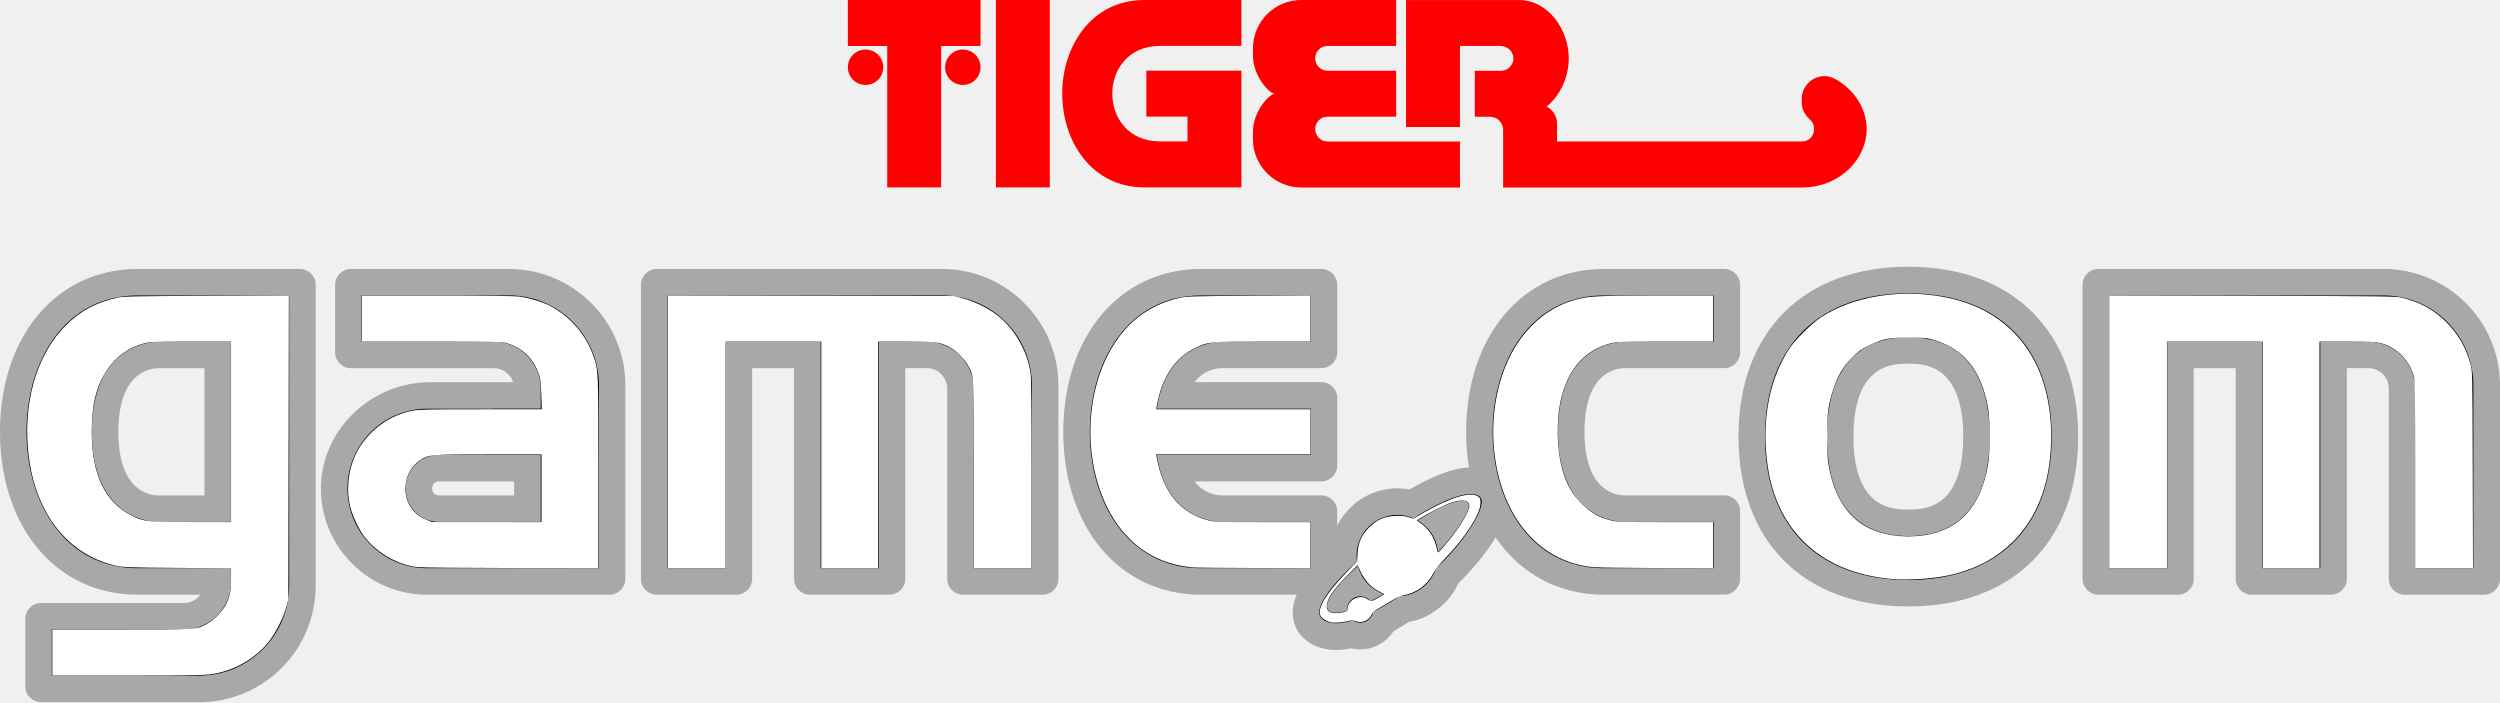
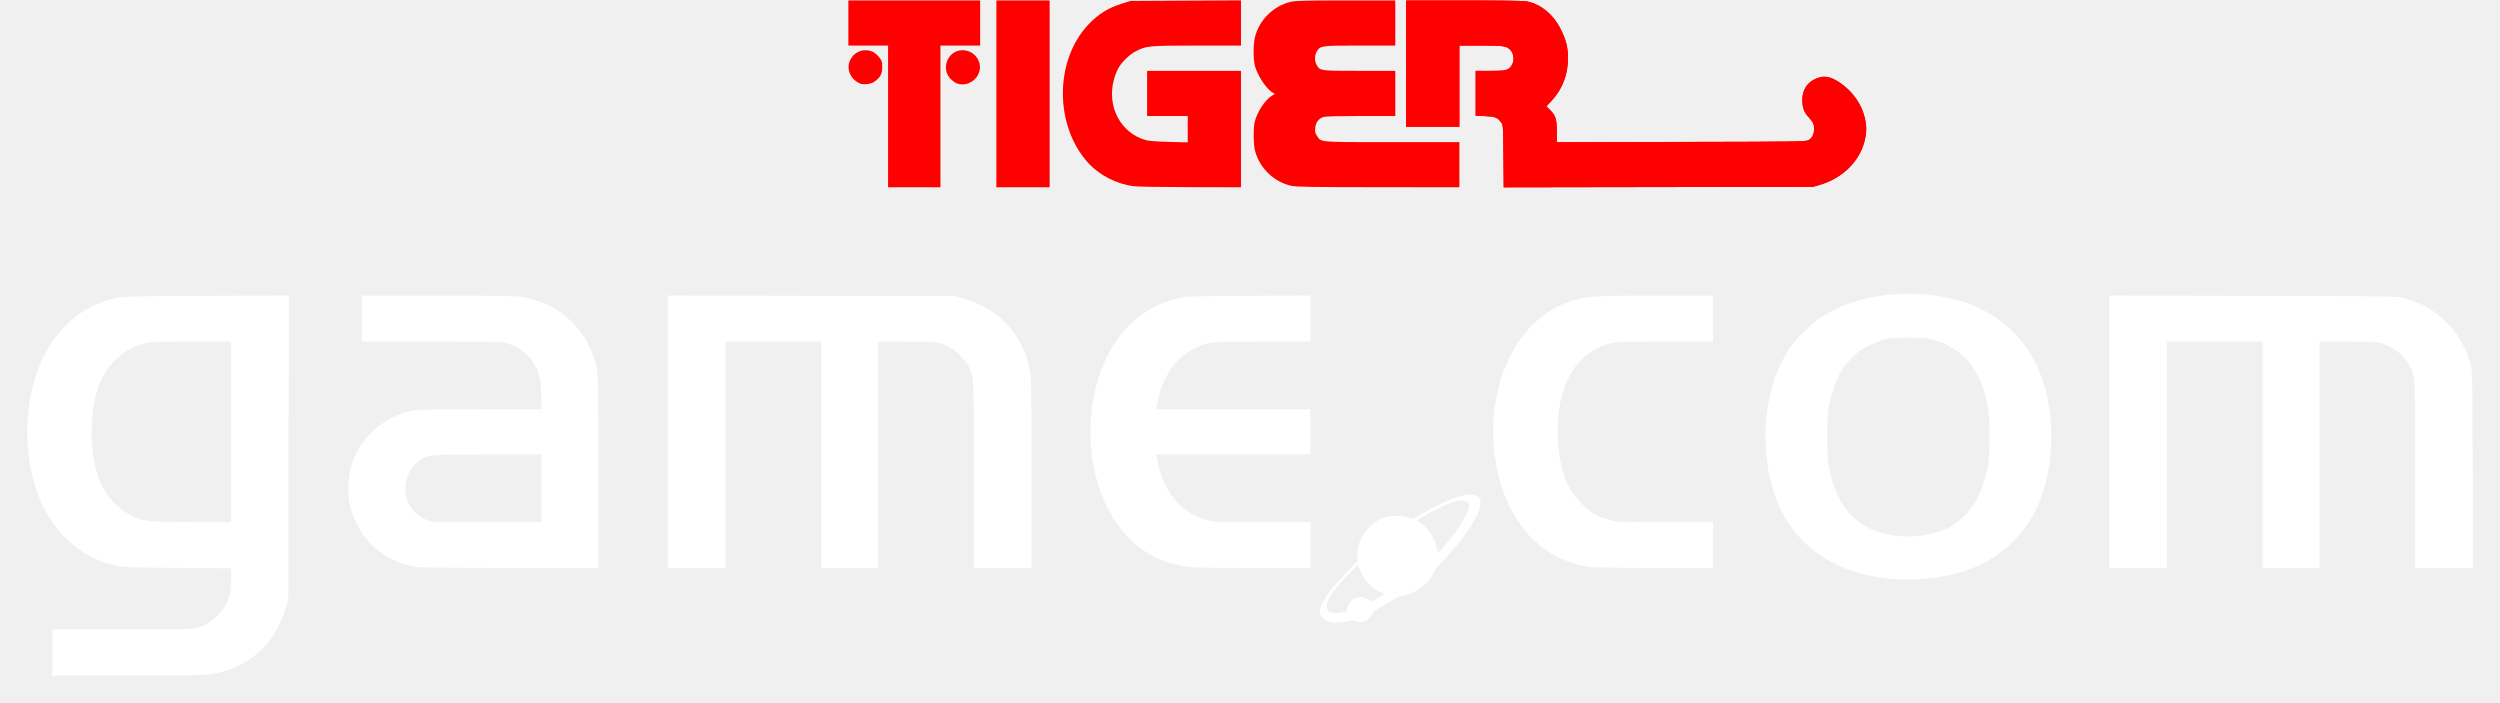
<svg xmlns="http://www.w3.org/2000/svg" version="1.1" id="Layer_1" x="0px" y="0px" viewBox="0 0 3840 1078.5" style="enable-background:new 0 0 3840 1078.5;" xml:space="preserve">
  <defs id="defs24" />
  <style type="text/css" id="style1">
	.st0{fill:#CDD4D6;}
	.st1{fill:#FF0000;}
	.st2{fill:#A8A8A8;}
</style>
-   <g id="g24">
-     <g id="g17">
-       <path class="st2" d="M3669.2,889.1V596.8c0-17.3-14-31.3-31.3-31.3h-33.1v323.5c0,13.5-10.9,24.4-24.4,24.4h-122    c-13.5,0-24.4-10.9-24.4-24.4V565.6h-64.4v323.5c0,13.5-10.9,24.4-24.4,24.4h-122c-13.5,0-24.4-10.9-24.4-24.4V437.5    c0-13.5,10.9-24.4,24.4-24.4H3661c98.8,0,179,80.1,179,179v297c0,13.5-10.9,24.4-24.4,24.4h-122    C3680.1,913.5,3669.2,902.6,3669.2,889.1z" id="path1" />
-       <path class="st2" d="M2199.8,941.4c13.9-8.5,25.7-20.2,34.2-34.1c0.1-0.2,0.2-0.4,0.3-0.6c2.1-3.4,4-7,5.7-10.7    c42.5-41.8,94.2-108.8,70.1-150.7c-10-17.3-28.6-27.3-50.9-27.3c-28.3,0-63.4,15.9-94.1,33.8c-5.5-1-11.1-1.6-16.8-1.7    c-0.7,0-1.4-0.1-2.1-0.1c-3.5,0-6.9,0.2-10.3,0.5c-1.1,0.1-2.1,0.3-3.1,0.5c-2.3,0.3-4.6,0.6-6.9,1.1c-1.3,0.3-2.6,0.6-3.9,1    c-1.9,0.5-3.8,0.9-5.7,1.5c-1.5,0.4-2.9,1-4.3,1.5c-1.7,0.6-3.3,1.1-4.9,1.8c-1.5,0.6-3,1.3-4.5,2c-1.4,0.7-2.9,1.3-4.3,2.1    c-1.6,0.8-3.1,1.7-4.6,2.6c-1.2,0.7-2.5,1.5-3.7,2.3c-1.6,1-3.1,2.1-4.6,3.2c-1.1,0.8-2.1,1.5-3.1,2.4c-1.6,1.2-3.1,2.5-4.5,3.9    c-0.9,0.8-1.7,1.5-2.6,2.4c-1.5,1.5-3,3-4.4,4.5c-0.7,0.8-1.4,1.5-2.1,2.3c-1.5,1.7-2.9,3.4-4.3,5.2c-0.5,0.7-1.1,1.4-1.6,2.1    c-1.4,1.9-2.7,3.9-4,5.9c-0.4,0.6-0.8,1.3-1.2,1.9c-1.3,2.2-2.5,4.3-3.6,6.6c-0.3,0.5-0.5,1.1-0.8,1.7c-1.1,2.4-2.2,4.8-3.2,7.3    c-0.2,0.5-0.3,0.9-0.5,1.4c-1,2.6-1.9,5.3-2.6,8c-0.1,0.3-0.2,0.7-0.3,1c-0.8,2.9-1.4,5.7-2,8.7c0,0.2-0.1,0.4-0.1,0.5    c-0.5,3.1-1,6.2-1.2,9.4c-31.6,31-56.6,64.3-57.7,93.2c-0.6,16.8,5.7,31.9,17.9,42.7c8.9,7.8,24.5,17.2,48.6,17.2c0,0,0,0,0,0    c7.2,0,14.9-0.9,23.1-2.6c4.5,1.1,9.2,1.7,14.1,1.7c21.5,0,40.4-11.2,51.3-28.1c7.6-4.2,15.5-9.1,23.6-14.2c0,0,0,0,0,0    c12.5-2.2,24.3-6.7,34.8-13.1C2199.3,941.7,2199.6,941.6,2199.8,941.4z" id="path2" />
-       <path class="st2" d="M1454.9,889.1V596.8c0-17.3-14-31.3-31.3-31.3h-33.1v323.5c0,13.5-10.9,24.4-24.4,24.4h-122    c-13.5,0-24.4-10.9-24.4-24.4V565.6h-64.4v323.5c0,13.5-10.9,24.4-24.4,24.4h-122c-13.5,0-24.4-10.9-24.4-24.4V437.5    c0-13.5,10.9-24.4,24.4-24.4h437.8c98.8,0,179,80.1,179,179v297c0,13.5-10.9,24.4-24.4,24.4h-122    C1465.9,913.5,1454.9,902.6,1454.9,889.1z" id="path3" />
-       <path class="st2" d="M656.1,913.5c-89.1,0-161.7-71.7-163.2-160.4c-1.5-91.3,76.2-166,167.5-166l127.8,0    c-4.1-12.5-15.9-21.5-29.7-21.5H539.1c-13.5,0-24.4-10.9-24.4-24.4V437.5c0-13.5,10.9-24.4,24.4-24.4h242.5    c98.8,0,179,80.1,179,179v297c0,13.5-10.9,24.4-24.4,24.4H656.1z M673.9,739.5c-5.6,0-10.1,4.5-10.1,10.1v1.3    c0,5.6,4.5,10.1,10.1,10.1h115.9v-21.5H673.9z" id="path4" />
-       <path class="st2" d="M38.9,1054.2V950.5c0-13.5,10.9-24.4,24.4-24.4h219.5c10.2,0,19.3-5,25-12.6h-96.2C87,913.5,0,810.6,0,663.3    s87-250.2,211.7-250.2h248.8c13.5,0,24.4,10.9,24.4,24.4v462.1c0,98.8-80.1,179-179,179H63.3C49.9,1078.5,38.9,1067.6,38.9,1054.2    z M243.8,565.6c-14.5,0-62,7-62,97.7s47.4,97.7,62,97.7H314V565.6H243.8z" id="path5" />
-       <path class="st2" d="M1844.9,913.5c-124.6,0-211.7-102.9-211.7-250.2s87.1-250.2,211.7-250.2h184.7c13.5,0,24.4,10.9,24.4,24.4    v103.6c0,13.5-10.9,24.4-24.4,24.4H1877c-7.7,0-27.2,2.1-42.2,21.5h194.8c13.5,0,24.4,10.9,24.4,24.4v103.6    c0,13.5-10.9,24.4-24.4,24.4h-194.8c15.1,19.4,34.5,21.5,42.2,21.5h152.6c13.5,0,24.4,10.9,24.4,24.4v103.6    c0,13.5-10.9,24.4-24.4,24.4H1844.9z" id="path6" />
-       <path class="st2" d="M2463.7,913.5c-124.6,0-211.7-102.9-211.7-250.2s87-250.2,211.7-250.2h184.7c13.5,0,24.4,10.9,24.4,24.4    v103.6c0,13.5-10.9,24.4-24.4,24.4h-152.6c-14.5,0-62,7-62,97.7s47.4,97.7,62,97.7h152.6c13.5,0,24.4,10.9,24.4,24.4v103.6    c0,13.5-10.9,24.4-24.4,24.4H2463.7z" id="path7" />
-       <path class="st2" d="M2931.2,931.5c-160.9,0-260.9-100-260.9-260.9s100-260.9,260.9-260.9c160.9,0,260.9,100,260.9,260.9    S3092.1,931.5,2931.2,931.5z M2931.2,558.6c-23.1,0-84.3,0-84.3,112c0,112,61.2,112,84.3,112c23.1,0,84.3,0,84.3-112    C3015.4,558.6,2954.2,558.6,2931.2,558.6z" id="path8" />
-       <path d="M1446.8,453.8h-36.5h-60.4h-89.4h-39.9h-105.8l0,0h-89.4v419h89.4V524.9h105.8h39.9v347.9h89.4V524.9h60.4h13.4    c39.6,0,71.9,32.4,71.9,71.9v276h89.4V592.1C1585.1,515.7,1523.2,453.8,1446.8,453.8z" id="path9" />
-       <path d="M757.2,627.8h-101c-67.7,0-122.5,54.9-122.5,122.5c0,67.7,54.9,122.5,122.5,122.5h174.4l0,0h89.4l0,0l0,0v-71.1l0,0V698.8    l0,0v-71.1l0,0v-35.7c0-76.4-61.9-138.3-138.3-138.3H555.4v71.1h203.2c39.6,0,71.9,32.4,71.9,71.9v30.9H757.2 M830.5,801.7H673.9    c-28.1,0-50.8-22.8-50.8-50.8v-1.3c0-28.1,22.7-50.8,50.8-50.8h156.6V801.7z" id="path10" />
-       <path d="M3661,453.8h-421.5v419h89.4V524.9h145.7v347.9h89.4V524.9h73.8c39.6,0,71.9,32.4,71.9,71.9v276h89.4V592.1    C3799.3,515.7,3737.4,453.8,3661,453.8z" id="path11" />
-       <path d="M211.7,453.8c-111.7,0-171,100.1-171,209.5s59.3,209.5,171,209.5h143v22c0,39.6-32.4,71.9-71.9,71.9H79.6v71.1h226.3    c76.4,0,138.3-61.9,138.3-138.3v-26.8v-71.1V524.9v-71.1h-89.4H211.7z M354.7,801.7c-41.7,0-87.2,0-110.9,0    c-17.2,0-102.7-8.5-102.7-138.4s85.4-138.4,102.7-138.4c23.7,0,69.2,0,110.9,0V801.7z" id="path12" />
-       <path d="M1877.1,524.9c50.5,0,136.3,0,136.3,0v-71.1h-168.4c-111.7,0-171,100.1-171,209.5s59.3,209.5,171,209.5h168.4v-71.1    c0,0-85.8,0-136.3,0c-15.5,0-86.2-7-100.2-102.9h236.5v-71.1h-236.5C1790.9,531.8,1861.6,524.9,1877.1,524.9z" id="path13" />
-       <path d="M2393.1,663.3c0-129.9,85.4-138.4,102.7-138.4c50.5,0,136.3,0,136.3,0v-71.1h-168.4c-111.7,0-171,100.1-171,209.5    s59.3,209.5,171,209.5h168.4v-71.1c0,0-85.8,0-136.3,0C2478.6,801.7,2393.1,793.2,2393.1,663.3z" id="path14" />
-       <path d="M2931.2,450.5c-134.6,0-220.2,78.7-220.2,220.2c0,141.5,85.6,220.2,220.2,220.2c134.6,0,220.2-78.7,220.2-220.2    C3151.4,529.2,3065.8,450.5,2931.2,450.5z M2931.2,823.4c-84.2,0-125-56.9-125-152.7c0-95.8,40.8-152.7,125-152.7    c84.2,0,125,56.9,125,152.7C3056.1,766.5,3015.4,823.4,2931.2,823.4z" id="path15" />
-       <circle cx="2146.2" cy="853.4" r="62.5" id="circle15" />
-       <path d="M2192.4,811.2c10.1,11.1,16.3,25.9,16.3,42.1c0,34.5-28,62.5-62.5,62.5c-23.2,0-43.5-12.6-54.3-31.4" id="path16" />
-       <path d="M2274.9,765.7c-11.9-20.6-76.1,6.6-144.4,58.5c-68.3,51.9-119.5,108.9-99.9,126.2c24.3,21.4,87-8.8,152-57.8    C2238.9,850.1,2283.8,781.1,2274.9,765.7z M2171.1,881.8c-56.3,42.6-115.1,67.6-129.2,56.9c-17.6-13.4,31.3-62.7,90.5-107.8    c59.2-45,114.6-73,123.2-57.5C2262,785.1,2220,844.9,2171.1,881.8z" id="path17" />
-       <circle cx="2089.3" cy="936.2" r="20.3" id="circle17" />
-     </g>
-     <g id="g23">
-       <g id="g22">
-         <rect x="1529.7" y="0" class="st1" width="82.8" height="287.8" id="rect17" />
-         <polygon class="st1" points="1302.3,70.6 1362.8,70.6 1362.8,71.5 1362.8,286.1 1362.8,287.8 1445.6,287.8 1445.6,286.1      1445.6,71.5 1445.6,70.6 1506.1,70.6 1506.1,0 1302.3,0    " id="polygon17" />
-         <path class="st1" d="M1758,0c-82.5,0-126.4,72-126.4,143.9s43.9,143.9,126.4,143.9c0-11.8,0,0,0,0h148.8v-1.8v-68.8v-38.1v-70.6     v0h-146v70.6h63.2v38.1h-42.2c0,0,0,0,0,0c-97.8,0-97.8-146.7,0-146.7l0,0h125V0H1758C1758,0,1758,11.8,1758,0z" id="path18" />
-         <path class="st1" d="M2818,120.9c-22.9-12.2-50.6,5.2-50.6,31.2c0,1.8,0,3.6,0,5.4c0,10.3,5.1,19.4,12.8,26.2     c11.4,10.1,7.1,33.6-12.8,33.6v0h-375.8v-27.5c0-11.4-6.5-21.2-16-26.1c20.9-17,34-45.5,34-74c0-44.8-32-89.6-76.4-89.6v0h-132.1     l0,0h-41.4v195h82.8V70.6h62c10.3,0,19.5,7.7,20.1,18c0.6,11-8.2,20.1-19,20.1h-40.3v70.6h23.3c11.1,0,20.2,9,20.2,20.2v88.5     h82.8l0,0h375.8l0,0c59.7,0,99.8-44.8,99.8-89.6C2867.2,167.8,2848.7,137.3,2818,120.9z" id="path19" />
-         <path class="st1" d="M1478.9,76.1c-15,0-27.2,12.2-27.2,27.2c0,15,12.2,27.2,27.2,27.2c15,0,27.2-12.2,27.2-27.2     C1506.1,88.3,1493.9,76.1,1478.9,76.1z" id="path20" />
-         <path class="st1" d="M1329.5,76.1c-15,0-27.2,12.2-27.2,27.2c0,15,12.2,27.2,27.2,27.2c15,0,27.2-12.2,27.2-27.2     C1356.7,88.3,1344.5,76.1,1329.5,76.1z" id="path21" />
-         <path class="st1" d="M2020.1,198.2c0-10.5,8.5-19,19-19h105.4v-70.6h-105.4c-10.5,0-19-8.5-19-19s8.5-19,19-19h105.4V0h-132.1     l0,0h-13.6c-41,0-74.3,33.3-74.3,74.3v10.6c0,32.6,25.6,59.1,33.6,59.1c-8,0-33.6,26.4-33.6,59.1v10.6c0,41,33.3,74.3,74.3,74.3     h13.6l0,0h230.1v-70.6h-203.5C2028.6,217.3,2020.1,208.8,2020.1,198.2z" id="path22" />
-       </g>
-     </g>
-   </g>
  <path style="fill:#ffffff;stroke-width:1.386" d="M 80.404,1002.282 V 966.931 H 186.857 c 117.003,0 114.478,0.165 130.774,-8.521 10.269,-5.473 23.263,-18.467 28.736,-28.736 6.416,-12.038 8.521,-22.055 8.521,-40.544 v -16.223 l -82.137,-0.615 c -76.323,-0.572 -83.033,-0.815 -94.795,-3.445 C 97.504,850.859 45.654,776.428 41.99,673.667 39.495,603.702 60.704,540.743 100.296,500.583 c 22.367,-22.688 46.997,-36.041 79.96,-43.349 9.116,-2.021 25.521,-2.361 136.887,-2.835 l 126.529,-0.539 -0.41,233.315 -0.41,233.315 -3.121,11.783 c -4.323,16.323 -16.287,39.999 -27.014,53.46 -22.002,27.611 -55.615,45.958 -92.45,50.461 -7.23,0.884 -55.607,1.436 -125.805,1.436 H 80.404 Z M 354.888,663.336 V 524.708 h -61.468 c -56.602,0 -62.312,0.216 -72.138,2.729 -23.399,5.984 -43.4,20.315 -56.785,40.685 -16.865,25.667 -23.556,52.659 -23.602,95.215 -0.071,65.274 20.32,108.14 61.117,128.476 19.129,9.536 22.771,9.935 91.532,10.05 l 61.343,0.102 z" id="path24" />
  <path style="fill:#ffffff;stroke-width:1.386" d="m 641.155,871.1 c -30.025,-3.753 -59.765,-20.32 -79.38,-44.22 -9.697,-11.815 -20.294,-33.494 -23.955,-49.008 -7.009,-29.703 -1.821,-63.731 13.613,-89.286 18.077,-29.932 48.554,-51.382 82.024,-57.732 9.71,-1.842 25.827,-2.176 105.095,-2.176 h 93.626 l -0.746,-22.573 c -0.633,-19.152 -1.262,-24.058 -4.154,-32.373 -8.198,-23.574 -25.094,-39.551 -49.481,-46.791 -6.643,-1.972 -20.155,-2.235 -114.715,-2.235 H 555.899 V 489.357 454.007 l 114.715,0.004 c 72.987,0.002 119.253,0.545 127.191,1.492 14.34,1.71 37.894,9.098 49.133,15.41 30.915,17.365 53.81,44.431 64.725,76.516 7.535,22.15 7.441,19.898 7.441,178.443 V 872.664 L 784.982,872.489 c -73.768,-0.096 -138.49,-0.721 -143.827,-1.388 z M 831.769,749.978 V 697.993 H 750.27 c -90.633,0 -91.701,0.092 -105.296,9.077 -24.938,16.481 -29.934,54.715 -10.101,77.303 5.955,6.782 11.233,10.437 20.69,14.327 l 7.774,3.198 84.217,0.033 84.217,0.033 z" id="path25" />
  <path style="fill:#ffffff;stroke-width:1.386" d="M 1025.848,663.295 V 453.926 l 220.072,0.399 220.072,0.399 13.83,3.801 c 18.348,5.042 39.008,15.393 53.056,26.582 26.222,20.885 45.444,54.861 50.141,88.626 0.997,7.171 1.5,59.08 1.5,154.86 v 144.073 h -44.361 -44.361 V 729.475 c 0,-157.456 0.334,-150.897 -8.521,-167.51 -5.473,-10.269 -18.467,-23.263 -28.736,-28.736 -14.746,-7.859 -19.951,-8.521 -67.005,-8.521 h -42.684 v 173.978 173.978 h -43.668 -43.668 V 698.686 524.708 h -73.473 -73.473 v 173.978 173.978 h -44.361 -44.361 z" id="path26" />
  <path style="fill:#ffffff;stroke-width:1.386" d="m 1834.744,871.739 c -40.666,-3.365 -72.753,-17.517 -99.526,-43.898 -73.149,-72.077 -81.177,-222.834 -16.511,-310.065 23.096,-31.155 53.962,-51.181 92.47,-59.993 11.795,-2.699 17.645,-2.886 107.09,-3.41 l 94.614,-0.554 v 35.444 35.444 h -73.731 c -81.441,0 -82.395,0.084 -101.634,8.964 -32.464,14.985 -53.075,45.644 -60.84,90.501 l -0.78,4.505 h 118.492 118.493 v 34.657 34.657 H 1894.388 1775.896 l 0.791,4.505 c 9.241,52.615 36.272,85.804 78.726,96.661 10.328,2.641 15.227,2.804 84.217,2.804 h 73.251 v 35.35 35.35 l -86.296,-0.233 c -47.463,-0.128 -88.791,-0.44 -91.841,-0.692 z" id="path27" />
  <path style="fill:#ffffff;stroke-width:1.386" d="m 2044.634,955.962 c -6.781,-1.362 -14.044,-5.8 -16.202,-9.901 -5.75,-10.926 7.843,-33.861 39.375,-66.436 l 16.803,-17.359 0.61,-12.477 c 0.79,-16.144 6.184,-28.145 17.934,-39.895 11.629,-11.629 23.082,-16.674 39.491,-17.395 9.035,-0.397 14.862,0.097 20.502,1.736 l 7.88,2.291 16.181,-9.291 c 40.866,-23.464 72.267,-32.762 83.073,-24.597 3.498,2.643 3.899,3.763 3.769,10.514 -0.322,16.68 -23.457,52.583 -54.744,84.954 -9.086,9.401 -14.833,16.723 -17.856,22.75 -8.627,17.199 -25.727,29.933 -44.974,33.491 -5.446,1.007 -11.562,3.649 -18.663,8.063 -5.81,3.611 -14.692,8.852 -19.738,11.646 -6.488,3.592 -9.687,6.316 -10.924,9.301 -3.969,9.582 -15.259,14.53 -24.706,10.828 -4.172,-1.635 -6.279,-1.699 -11.563,-0.348 -9.287,2.375 -20.485,3.281 -26.248,2.123 z m 18.085,-15.485 c 6.111,-1.311 7,-1.935 7,-4.921 0,-9 8.168,-17.271 17.987,-18.214 5.901,-0.567 7.849,-0.101 12.535,3 6.172,4.084 5.786,4.166 20.404,-4.311 l 5.872,-3.405 -8.139,-4.067 c -11.941,-5.967 -21.761,-16.322 -27.936,-29.46 l -5.167,-10.992 -15.267,15.356 c -22.224,22.354 -32.174,37.154 -32.174,47.859 0,9.352 8.826,12.599 24.885,9.155 z m 160.214,-107.322 c 18.761,-21.976 33.933,-47.209 33.933,-56.433 0,-8.313 -10.488,-10.343 -26.457,-5.121 -9.367,3.063 -36.081,16.292 -47.556,23.549 l -6.778,4.287 3.435,2.303 c 15.873,10.644 23.723,22.849 28.146,43.761 1.002,4.739 0,5.548 15.277,-12.346 z" id="path28" />
  <path style="fill:#ffffff;stroke-width:1.386" d="m 2446.787,871.141 c -74.436,-7.256 -129.913,-64.242 -147.646,-151.661 -7.436,-36.659 -7.426,-75.603 0.029,-112.497 15.534,-76.868 61.086,-131.258 123.388,-147.329 18.9,-4.875 34.735,-5.599 123.002,-5.624 l 85.603,-0.024 v 35.35 35.35 h -73.251 c -68.754,0 -73.924,0.171 -84.217,2.781 -38.253,9.7 -63.964,37.881 -75.248,82.476 -8.421,33.278 -7.625,80.85 1.9,113.59 6.108,20.995 14.579,35.591 29.047,50.046 14.191,14.179 25.67,20.795 44.382,25.581 10.226,2.615 15.323,2.784 84.136,2.784 h 73.251 v 35.35 35.35 l -86.296,-0.187 c -47.463,-0.103 -91.599,-0.704 -98.079,-1.336 z" id="path29" />
  <path style="fill:#ffffff;stroke-width:1.386" d="m 2904.953,889.212 c -56.909,-5.282 -101.892,-24.595 -135.196,-58.045 -35.947,-36.104 -54.987,-85.095 -57.684,-148.423 -2.39,-56.129 10.271,-107.441 36.335,-147.258 8.701,-13.291 34.49,-38.873 48.416,-48.025 49.857,-32.767 123.499,-44.438 192.693,-30.537 62.783,12.613 110.216,47.372 136.834,100.273 21.493,42.716 29.163,99.607 21.172,157.046 -6.628,47.646 -25.477,87.656 -55.384,117.563 -24.035,24.035 -53.38,40.281 -89.9,49.77 -26.899,6.989 -68.811,10.279 -97.286,7.636 z m 50.72,-67.087 c 53.925,-8.129 86.229,-43.419 97.763,-106.803 3.592,-19.737 3.586,-70.429 -0.011,-90.108 -10.274,-56.217 -36.321,-88.79 -82.225,-102.826 -11.326,-3.463 -14.037,-3.732 -38.522,-3.822 -31.448,-0.115 -39.828,1.514 -61.611,11.976 -12.638,6.07 -15.984,8.474 -26.339,18.928 -14.047,14.18 -21.43,26.493 -28.377,47.325 -8.238,24.703 -9.792,36.486 -9.781,74.166 0.01,29.049 0.409,35.259 3.158,48.938 8.608,42.833 27.309,72.49 55.902,88.657 23.636,13.364 57.529,18.471 90.044,13.57 z" id="path30" />
  <path style="fill:#ffffff;stroke-width:1.386" d="M 3239.74,663.295 V 453.926 l 220.072,0.47 c 198.382,0.424 220.96,0.694 229.083,2.743 29.122,7.347 49.359,18.465 68.685,37.733 18.124,18.07 29.665,38.067 37.079,64.25 2.997,10.585 3.015,11.425 3.429,162.092 l 0.416,151.451 h -44.408 -44.408 V 728.743 c 0,-127.684 -0.249,-144.771 -2.212,-151.451 -7.34,-24.988 -26.718,-44.08 -51.218,-50.461 -6.464,-1.684 -16.978,-2.123 -50.833,-2.123 h -42.684 v 173.978 173.978 h -43.668 -43.668 V 698.686 524.708 h -73.473 -73.473 v 173.978 173.978 h -44.361 -44.361 z" id="path31" />
+   <path style="fill:#ff0000;fill-opacity:1;stroke-width:1.386" d="M 1364.101,178.83 V 70.007 h -30.498 -30.498 V 35.35 0.693 h 101.198 101.199 V 35.35 70.007 h -30.498 -30.498 v 108.823 108.823 h -40.202 -40.202 z" id="path23" />
+   <path style="fill:#ff0000;fill-opacity:1;stroke-width:1.386" d="m 1468.765,127.687 c -2.287,-1.002 -6.172,-3.889 -8.633,-6.415 -14.735,-15.127 -5.465,-41.62 15.385,-43.97 20.322,-2.291 35.746,18.212 27.364,36.374 -6.014,13.03 -21.675,19.462 -34.116,14.012 z" id="path32" />
+   <path style="fill:#ff0000;fill-opacity:1;stroke-width:1.386" d="m 1319.047,127.393 c -6.522,-3.562 -10.549,-7.709 -13.322,-13.718 -8.171,-17.703 6.257,-38.068 25.821,-36.446 8.078,0.67 13.875,4.144 19.735,11.828 3.263,4.277 3.809,6.303 3.809,14.113 0,10.248 -2.552,15.177 -11.322,21.866 -6.168,4.705 -18.303,5.862 -24.721,2.356 z" id="path33" />
+   <path style="fill:#ff0000;fill-opacity:1;stroke-width:1.386" d="M 1530.455,144.173 V 0.693 h 40.895 40.895 V 144.173 287.653 h -40.895 -40.895 z" id="path34" />
+   <path style="fill:#ff0000;fill-opacity:1;stroke-width:1.386" d="m 1741.863,286.09 c -26.85,-3.357 -53.458,-16.988 -70.811,-36.277 -51.55,-57.302 -51.237,-157.055 0.664,-212.073 15.377,-16.301 30.521,-25.692 52.392,-32.489 l 12.21,-3.795 84.91,-0.45 84.91,-0.45 V 35.281 70.007 l -67.581,0.02 c -74.351,0.023 -77.378,0.296 -93.565,8.468 -10.125,5.111 -22.283,17.005 -27.765,27.161 -2.113,3.916 -5.077,11.944 -6.585,17.841 -10.448,40.85 10.89,80.723 49.061,91.676 4.734,1.358 16.736,2.287 35.879,2.776 l 28.765,0.735 V 198.411 178.137 h -31.191 -31.191 V 143.48 108.823 h 72.087 72.087 v 89.415 89.415 l -77.285,-0.175 c -42.507,-0.096 -81.652,-0.721 -86.989,-1.388 z" id="path35" />
+   <path style="fill:#ff0000;fill-opacity:1;stroke-width:1.386" d="m 1983.769,285.482 c -27,-5.847 -49.116,-27.213 -56.16,-54.254 -2.385,-9.156 -2.711,-34.047 -0.568,-43.348 3.491,-15.15 16.122,-34.591 26.492,-40.775 4.816,-2.872 5.219,-3.458 2.89,-4.197 -8.614,-2.734 -23.824,-24.446 -28.666,-40.921 -2.893,-9.844 -2.942,-34.102 -0.091,-45.204 6.806,-26.507 28.367,-47.713 54.859,-53.958 7.331,-1.728 22.023,-2.094 84.767,-2.111 l 75.899,-0.02 V 35.35 70.007 h -54.202 c -60.119,0 -60.901,0.106 -66.383,8.975 -3.616,5.851 -3.651,15.249 -0.078,21.109 5.326,8.735 5.303,8.732 65.836,8.732 h 54.827 v 34.657 34.657 l -52.332,0.008 c -30.191,0.004 -54.418,0.587 -57.263,1.378 -7.892,2.192 -12.751,8.32 -13.444,16.952 -0.481,5.996 5e-4,8.18 2.684,12.161 6.873,10.198 0.919,9.699 115.85,9.702 l 102.931,0.002 v 34.657 34.657 l -124.419,-0.11 c -101.457,-0.09 -126.082,-0.47 -133.43,-2.062 z" id="path36" />
+   <path style="fill:#ff0000;fill-opacity:1;stroke-width:1.386" d="m 2309.25,239.953 c -0.382,-45.741 -0.519,-47.916 -3.257,-51.58 -6.084,-8.144 -9.297,-9.435 -24.925,-10.013 l -14.498,-0.537 V 143.323 108.823 h 22.249 c 17.376,0 23.159,-0.47 26.401,-2.147 9.792,-5.064 12.866,-20.067 5.826,-28.434 -6.497,-7.721 -9.376,-8.236 -46.114,-8.236 h -33.315 v 62.383 62.383 h -40.895 -40.895 V 97.733 0.693 h 89.347 c 59.694,0 91.785,0.507 96.693,1.527 21.198,4.407 40.498,20.488 51.52,42.927 8.466,17.237 11.051,27.775 11.026,44.961 -0.035,24.265 -8.749,46.969 -24.559,63.989 l -8.578,9.234 6.402,6.402 c 7.926,7.926 9.659,14.024 9.659,33.99 v 14.654 l 191.654,-0.366 c 185.625,-0.354 191.775,-0.449 195.536,-2.998 5.279,-3.578 7.9,-9.151 7.9,-16.798 0,-7.585 -1.306,-10.338 -8.962,-18.898 -6.741,-7.537 -9.06,-14.188 -9.06,-25.993 0,-14.006 6.158,-24.79 17.669,-30.942 13.939,-7.449 24.879,-5.946 41.454,5.694 28.942,20.325 43.788,53.981 37.368,84.717 -7.003,33.529 -33.817,60.856 -69.754,71.089 l -10.794,3.074 -237.349,0.375 -237.349,0.375 z" id="path37" />
+   <path style="fill:#ff0000;fill-opacity:1;stroke-width:1.386" d="m 2309.266,239.956 c -0.397,-45.732 -0.536,-47.92 -3.273,-51.584 -5.977,-8 -9.093,-9.25 -24.806,-9.949 l -14.617,-0.65 V 143.298 108.823 l 22.527,-0.005 c 25.234,-0.006 29.206,-1.169 33.704,-9.867 3.215,-6.217 2.081,-16.776 -2.314,-21.543 -6.328,-6.863 -9.636,-7.401 -45.555,-7.401 h -33.315 v 62.383 62.383 h -40.895 -40.895 V 97.733 0.693 h 89.347 c 59.694,0 91.785,0.507 96.693,1.527 21.198,4.407 40.498,20.488 51.52,42.927 8.466,17.237 11.051,27.775 11.026,44.961 -0.035,24.265 -8.749,46.969 -24.559,63.989 l -8.578,9.234 6.402,6.402 c 7.927,7.927 9.659,14.024 9.659,34.013 v 14.677 l 190.96,-0.389 c 179.522,-0.365 191.229,-0.535 195.442,-2.838 5.737,-3.135 8.688,-8.903 8.688,-16.981 0,-7.585 -1.306,-10.338 -8.962,-18.898 -6.741,-7.537 -9.06,-14.188 -9.06,-25.993 0,-14.006 6.158,-24.79 17.669,-30.942 13.939,-7.449 24.879,-5.946 41.454,5.694 18.974,13.325 32.787,33.7 37.225,54.912 2.553,12.201 2.553,18.297 0,30.498 -6.795,32.476 -32.953,59.239 -68.66,70.248 l -10.359,3.194 -238.026,0.393 -238.026,0.393 z" id="path38" />
</svg>
